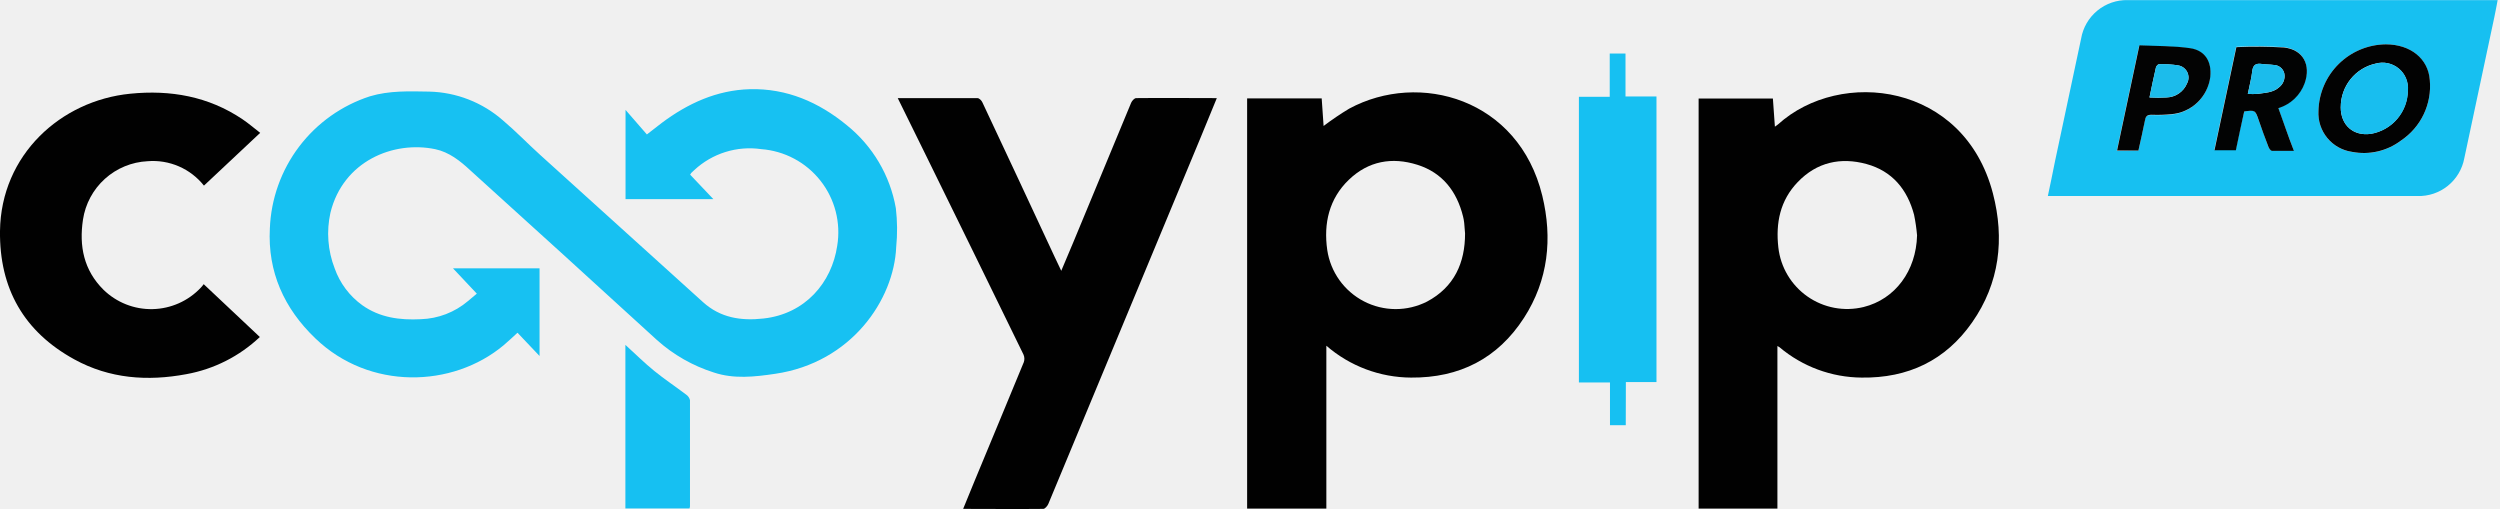
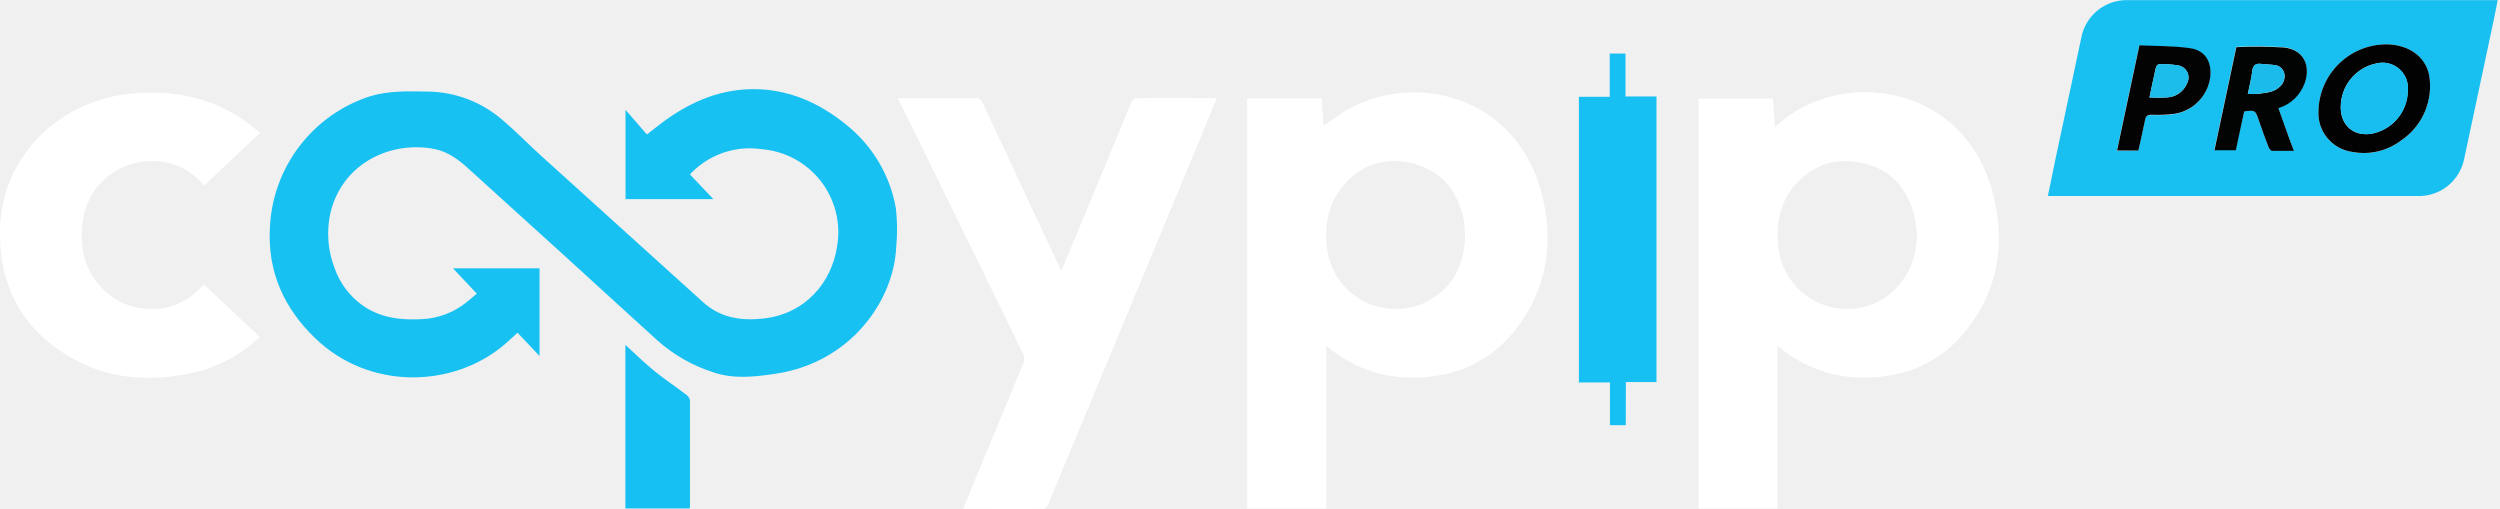
<svg xmlns="http://www.w3.org/2000/svg" width="167" height="34" viewBox="0 0 167 34" fill="none">
-   <g clip-path="url(#clip0_2925_805)">
-     <path d="M46.101 11.666L47.654 13.303H41.786V7.341L43.212 8.981C43.634 8.646 43.912 8.432 44.196 8.218C45.947 6.906 47.879 6.019 50.091 5.958C52.558 5.895 54.694 6.825 56.565 8.362C58.294 9.751 59.459 11.721 59.842 13.905C59.944 14.768 59.952 15.639 59.866 16.503C59.718 20.011 56.886 24.226 51.772 24.972C50.403 25.173 49.027 25.33 47.681 24.882C46.275 24.436 44.98 23.697 43.882 22.712C39.733 18.919 35.578 15.14 31.416 11.378C30.746 10.755 30.003 10.159 29.073 9.965C26.281 9.383 22.917 10.762 22.073 14.21C21.798 15.448 21.896 16.74 22.354 17.922C22.703 18.914 23.348 19.776 24.202 20.389C25.377 21.223 26.719 21.393 28.105 21.323C29.266 21.288 30.38 20.86 31.265 20.108C31.446 19.951 31.633 19.797 31.851 19.616L30.261 17.926H30.475H36.042V23.78C35.536 23.245 35.065 22.746 34.569 22.227C34.255 22.512 33.956 22.799 33.645 23.061C30.224 25.923 24.671 26.073 21.072 22.609C18.97 20.6 17.875 18.15 18.026 15.264C18.102 13.283 18.785 11.373 19.982 9.793C21.18 8.213 22.834 7.039 24.721 6.43C26.006 6.046 27.342 6.096 28.668 6.119C30.488 6.161 32.235 6.844 33.602 8.047C34.459 8.77 35.239 9.584 36.072 10.337C39.699 13.624 43.328 16.906 46.961 20.182C48.123 21.233 49.502 21.444 51.005 21.276C53.794 20.968 55.564 18.873 55.926 16.419C56.052 15.657 56.017 14.877 55.825 14.128C55.633 13.38 55.287 12.68 54.809 12.072C54.331 11.465 53.733 10.963 53.05 10.6C52.368 10.237 51.618 10.02 50.848 9.962C50.046 9.847 49.23 9.912 48.457 10.154C47.684 10.396 46.975 10.807 46.382 11.358C46.312 11.421 46.242 11.482 46.178 11.549C46.148 11.584 46.122 11.624 46.101 11.666Z" fill="#17C1F2" />
-     <path d="M118.429 6.584L118.563 8.462C118.657 8.392 118.721 8.355 118.774 8.308C122.945 4.536 131.203 5.517 133.128 12.925C133.915 15.954 133.576 18.913 131.735 21.541C129.958 24.081 127.454 25.267 124.354 25.223C122.346 25.207 120.406 24.49 118.871 23.195C118.841 23.171 118.804 23.158 118.731 23.114V33.973H113.468V6.584H118.429ZM128.06 15.723C128.02 15.26 127.953 14.799 127.859 14.344C127.41 12.65 126.396 11.425 124.679 10.956C122.962 10.488 121.362 10.829 120.086 12.165C118.908 13.393 118.61 14.893 118.794 16.536C118.868 17.189 119.08 17.818 119.416 18.382C119.752 18.946 120.204 19.432 120.742 19.808C121.281 20.184 121.893 20.441 122.538 20.562C123.183 20.683 123.847 20.665 124.485 20.51C126.604 19.984 128 18.09 128.06 15.723Z" fill="#010101" />
-     <path d="M83.308 6.574H88.289C88.332 7.197 88.373 7.806 88.416 8.415C88.965 7.999 89.536 7.613 90.127 7.257C94.813 4.727 101.448 6.588 103.024 13.072C103.717 15.927 103.426 18.716 101.802 21.233C100.048 23.951 97.491 25.25 94.257 25.223C92.178 25.212 90.171 24.457 88.6 23.094V33.973H83.308V6.574ZM97.866 15.596C97.843 15.321 97.832 15.107 97.809 14.896C97.793 14.749 97.768 14.604 97.732 14.461C97.317 12.787 96.359 11.535 94.676 11.006C92.992 10.477 91.412 10.749 90.1 12.011C88.788 13.273 88.406 14.916 88.66 16.697C88.767 17.422 89.045 18.111 89.47 18.708C89.896 19.304 90.457 19.791 91.107 20.128C91.758 20.465 92.48 20.643 93.212 20.647C93.945 20.65 94.668 20.479 95.322 20.148C97.153 19.177 97.869 17.541 97.866 15.596Z" fill="#010101" />
-     <path d="M136.793 13.109C136.957 12.305 137.128 11.552 137.269 10.799C137.851 8.057 138.44 5.319 139.019 2.578C139.144 1.845 139.528 1.182 140.102 0.71C140.675 0.238 141.4 -0.012 142.143 0.007C150.266 0.007 158.388 0.007 166.509 0.007C166.599 0.007 166.693 0.007 166.843 0.007C166.766 0.402 166.703 0.773 166.622 1.145C165.953 4.287 165.283 7.431 164.614 10.578C164.478 11.301 164.088 11.952 163.515 12.413C162.942 12.875 162.223 13.117 161.487 13.095H136.793V13.109ZM159.372 2.962C158.19 2.975 157.06 3.447 156.22 4.279C155.38 5.111 154.897 6.236 154.873 7.418C154.836 8.073 155.048 8.719 155.465 9.225C155.883 9.732 156.475 10.063 157.126 10.153C157.693 10.262 158.276 10.251 158.838 10.12C159.401 9.989 159.929 9.741 160.389 9.393C161.041 8.956 161.563 8.352 161.901 7.644C162.239 6.936 162.381 6.151 162.311 5.369C162.204 3.92 161.022 2.962 159.372 2.962ZM149.912 7.448C150.632 7.341 150.628 7.341 150.853 7.957C151.077 8.573 151.298 9.185 151.522 9.795C151.562 9.898 151.673 10.049 151.756 10.052C152.228 10.079 152.7 10.052 153.219 10.052C153.022 9.52 152.848 9.048 152.68 8.596C152.513 8.144 152.346 7.676 152.185 7.2C152.588 7.078 152.957 6.863 153.262 6.572C153.568 6.282 153.8 5.923 153.942 5.527C154.367 4.298 153.832 3.291 152.55 3.15C151.493 3.085 150.434 3.077 149.376 3.127C148.89 5.409 148.402 7.706 147.914 10.016H149.343C149.44 9.56 149.527 9.128 149.621 8.697C149.714 8.265 149.818 7.867 149.912 7.448ZM142.846 10.056C142.993 9.37 143.15 8.717 143.271 8.047C143.321 7.763 143.438 7.682 143.719 7.689C144.147 7.707 144.575 7.695 145.001 7.652C145.661 7.604 146.283 7.329 146.763 6.874C147.243 6.418 147.55 5.811 147.632 5.155C147.753 4.151 147.298 3.394 146.293 3.244C145.179 3.08 144.034 3.106 142.896 3.05C142.387 5.436 141.891 7.736 141.403 10.079L142.846 10.056Z" fill="#17C0F1" />
-     <path d="M59.969 6.554C61.791 6.554 63.541 6.554 65.292 6.554C65.412 6.554 65.576 6.718 65.627 6.846C67.238 10.271 68.84 13.698 70.434 17.125L70.892 18.09C71.177 17.42 71.434 16.811 71.689 16.202C72.979 13.088 74.27 9.975 75.562 6.862C75.619 6.732 75.776 6.554 75.897 6.554C77.674 6.534 79.452 6.554 81.283 6.554C80.915 7.448 80.566 8.305 80.212 9.162C76.822 17.33 73.427 25.495 70.029 33.659C69.972 33.799 69.801 33.993 69.694 33.993C67.93 34.013 66.166 33.993 64.338 33.993C64.599 33.357 64.84 32.758 65.088 32.162C66.189 29.504 67.297 26.85 68.392 24.189C68.448 24.023 68.439 23.843 68.368 23.683C66.161 19.157 63.946 14.635 61.724 10.116L59.969 6.554Z" fill="#010101" />
-     <path d="M13.607 18.983L17.357 22.512C15.995 23.799 14.289 24.662 12.446 24.995C9.855 25.481 7.321 25.297 4.974 24.011C1.6 22.163 -0.047 19.275 -4.17226e-06 15.422C0.07 10.344 4.057 6.718 8.703 6.26C11.381 5.992 13.919 6.434 16.195 7.964C16.593 8.231 16.958 8.549 17.38 8.874L13.624 12.399C13.179 11.839 12.603 11.397 11.947 11.113C11.291 10.829 10.574 10.71 9.862 10.769C8.802 10.82 7.793 11.237 7.006 11.947C6.219 12.658 5.702 13.62 5.543 14.668C5.276 16.436 5.594 18.046 6.912 19.355C7.346 19.777 7.859 20.11 8.422 20.332C8.985 20.554 9.586 20.662 10.192 20.649C10.797 20.636 11.393 20.503 11.946 20.257C12.499 20.012 12.998 19.658 13.413 19.218C13.483 19.151 13.537 19.074 13.607 18.983Z" fill="#010101" />
+   <g clip-path="url(#clip0_2952_316)">
+     <path d="M46.101 11.666L47.654 13.303H41.786V7.341L43.212 8.981C43.634 8.646 43.912 8.432 44.196 8.218C45.947 6.906 47.879 6.019 50.091 5.958C52.558 5.895 54.694 6.825 56.565 8.362C58.294 9.751 59.459 11.721 59.842 13.905C59.944 14.768 59.952 15.639 59.866 16.503C59.718 20.011 56.886 24.225 51.772 24.972C50.403 25.173 49.027 25.33 47.681 24.881C46.275 24.436 44.98 23.697 43.882 22.712C39.733 18.919 35.578 15.14 31.416 11.378C30.746 10.755 30.003 10.159 29.073 9.965C26.281 9.383 22.917 10.762 22.073 14.21C21.798 15.448 21.896 16.74 22.354 17.922C22.703 18.914 23.348 19.776 24.202 20.389C25.377 21.223 26.719 21.393 28.105 21.323C29.266 21.288 30.38 20.86 31.265 20.108C31.446 19.951 31.633 19.797 31.851 19.616L30.261 17.925H30.475H36.042V23.78C35.536 23.245 35.065 22.746 34.569 22.227C34.254 22.512 33.956 22.799 33.645 23.061C30.224 25.922 24.671 26.073 21.072 22.609C18.97 20.6 17.875 18.15 18.026 15.264C18.102 13.283 18.785 11.373 19.982 9.793C21.18 8.213 22.834 7.039 24.721 6.43C26.006 6.045 27.342 6.096 28.668 6.119C30.488 6.161 32.235 6.844 33.602 8.047C34.459 8.77 35.239 9.584 36.072 10.337C39.699 13.624 43.328 16.906 46.961 20.182C48.123 21.233 49.502 21.444 51.005 21.276C53.794 20.968 55.564 18.873 55.926 16.419C56.051 15.657 56.017 14.877 55.825 14.128C55.633 13.38 55.287 12.68 54.809 12.072C54.331 11.465 53.732 10.963 53.05 10.6C52.368 10.237 51.618 10.02 50.848 9.962C50.046 9.847 49.23 9.912 48.457 10.154C47.684 10.395 46.975 10.807 46.382 11.358C46.312 11.421 46.242 11.482 46.178 11.549C46.148 11.584 46.122 11.624 46.101 11.666Z" fill="#17C1F2" />
+     <path d="M118.429 6.584L118.563 8.462C118.657 8.392 118.721 8.355 118.774 8.308C122.945 4.536 131.203 5.517 133.128 12.925C133.915 15.954 133.576 18.913 131.735 21.541C129.958 24.081 127.454 25.267 124.354 25.223C122.346 25.207 120.406 24.49 118.871 23.195C118.841 23.171 118.804 23.158 118.731 23.114V33.973H113.468V6.584H118.429ZM128.06 15.723C128.02 15.26 127.953 14.799 127.859 14.344C127.41 12.65 126.396 11.425 124.679 10.956C122.962 10.488 121.362 10.829 120.086 12.165C118.908 13.393 118.61 14.893 118.794 16.536C118.868 17.189 119.08 17.818 119.416 18.382C119.752 18.946 120.204 19.432 120.742 19.808C121.281 20.184 121.893 20.441 122.538 20.562C123.183 20.683 123.847 20.665 124.485 20.51C126.604 19.984 128 18.09 128.06 15.723Z" fill="white" />
+     <path d="M83.308 6.575H88.289C88.332 7.197 88.373 7.806 88.416 8.416C88.965 7.999 89.536 7.613 90.127 7.257C94.813 4.727 101.448 6.588 103.024 13.072C103.717 15.927 103.426 18.716 101.802 21.233C100.048 23.951 97.491 25.25 94.257 25.223C92.178 25.212 90.171 24.457 88.6 23.094V33.973H83.308V6.575ZM97.866 15.596C97.843 15.321 97.832 15.107 97.809 14.896C97.793 14.75 97.768 14.604 97.732 14.461C97.317 12.787 96.359 11.535 94.676 11.007C92.992 10.478 91.412 10.749 90.1 12.011C88.788 13.273 88.406 14.916 88.66 16.697C88.767 17.422 89.045 18.111 89.47 18.708C89.896 19.305 90.457 19.791 91.107 20.129C91.758 20.466 92.48 20.643 93.212 20.647C93.945 20.65 94.668 20.479 95.322 20.148C97.153 19.178 97.869 17.541 97.866 15.596Z" fill="white" />
+     <path d="M136.793 13.108C136.957 12.305 137.128 11.552 137.269 10.799C137.851 8.057 138.44 5.319 139.019 2.577C139.144 1.845 139.528 1.182 140.102 0.71C140.675 0.238 141.4 -0.012 142.143 0.007C150.266 0.007 158.388 0.007 166.509 0.007C166.599 0.007 166.693 0.007 166.843 0.007C166.766 0.402 166.703 0.773 166.622 1.145C165.953 4.287 165.283 7.431 164.614 10.578C164.478 11.301 164.088 11.952 163.515 12.413C162.942 12.875 162.223 13.117 161.487 13.095H136.793V13.108ZM159.372 2.962C158.19 2.975 157.06 3.447 156.22 4.279C155.38 5.111 154.897 6.236 154.873 7.418C154.836 8.073 155.048 8.718 155.465 9.225C155.883 9.732 156.475 10.063 157.126 10.153C157.693 10.262 158.276 10.251 158.838 10.12C159.401 9.989 159.929 9.741 160.389 9.393C161.041 8.956 161.563 8.352 161.901 7.644C162.239 6.936 162.381 6.151 162.311 5.369C162.204 3.92 161.022 2.962 159.372 2.962ZM149.912 7.448C150.632 7.341 150.628 7.341 150.853 7.957C151.077 8.573 151.298 9.185 151.522 9.795C151.562 9.898 151.673 10.049 151.756 10.052C152.228 10.079 152.7 10.052 153.219 10.052C153.022 9.52 152.848 9.048 152.68 8.596C152.513 8.144 152.346 7.676 152.185 7.2C152.588 7.078 152.957 6.863 153.262 6.572C153.568 6.281 153.8 5.923 153.942 5.527C154.367 4.298 153.832 3.29 152.55 3.15C151.493 3.085 150.434 3.077 149.376 3.126C148.89 5.409 148.402 7.706 147.914 10.015H149.343C149.44 9.56 149.527 9.128 149.621 8.697C149.714 8.265 149.818 7.866 149.912 7.448ZM142.846 10.056C142.993 9.369 143.15 8.717 143.271 8.047C143.321 7.763 143.438 7.682 143.719 7.689C144.147 7.707 144.575 7.695 145.001 7.652C145.661 7.604 146.283 7.329 146.763 6.874C147.243 6.418 147.55 5.811 147.632 5.155C147.753 4.151 147.298 3.394 146.293 3.244C145.179 3.08 144.034 3.106 142.896 3.049C142.387 5.436 141.891 7.736 141.403 10.079L142.846 10.056Z" fill="#17C0F1" />
+     <path d="M59.969 6.554C61.791 6.554 63.541 6.554 65.292 6.554C65.412 6.554 65.576 6.718 65.627 6.846C67.238 10.271 68.84 13.698 70.434 17.126L70.892 18.09C71.177 17.42 71.434 16.811 71.689 16.202C72.979 13.088 74.27 9.975 75.562 6.862C75.619 6.732 75.776 6.554 75.897 6.554C77.674 6.534 79.452 6.554 81.283 6.554C80.914 7.448 80.566 8.305 80.212 9.162C76.822 17.33 73.427 25.495 70.028 33.659C69.972 33.799 69.801 33.993 69.694 33.993C67.93 34.013 66.166 33.993 64.338 33.993C64.599 33.357 64.84 32.758 65.088 32.162C66.189 29.504 67.297 26.85 68.392 24.189C68.448 24.023 68.439 23.843 68.368 23.683C66.161 19.157 63.946 14.635 61.724 10.116L59.969 6.554Z" fill="white" />
+     <path d="M13.607 18.983L17.357 22.512C15.995 23.799 14.289 24.662 12.446 24.995C9.855 25.481 7.321 25.297 4.974 24.011C1.6 22.163 -0.047 19.275 -4.17227e-06 15.422C0.07 10.344 4.057 6.718 8.703 6.26C11.381 5.992 13.919 6.434 16.195 7.964C16.593 8.231 16.958 8.549 17.38 8.874L13.624 12.399C13.179 11.839 12.603 11.397 11.947 11.113C11.291 10.829 10.574 10.71 9.862 10.769C8.802 10.82 7.793 11.237 7.006 11.947C6.219 12.658 5.702 13.62 5.543 14.668C5.276 16.436 5.594 18.046 6.912 19.355C7.346 19.777 7.859 20.11 8.422 20.332C8.985 20.554 9.586 20.662 10.192 20.649C10.797 20.636 11.393 20.503 11.946 20.257C12.499 20.012 12.998 19.658 13.413 19.218C13.483 19.151 13.537 19.074 13.607 18.983Z" fill="white" />
    <path d="M108.601 28.403H107.547V25.548H105.471V6.467H107.53V3.575H108.584V6.444H110.653V25.524H108.608L108.601 28.403Z" fill="#16C0F2" />
    <path d="M41.776 23.037C42.446 23.646 43.051 24.249 43.708 24.781C44.364 25.313 45.123 25.822 45.823 26.351C45.957 26.439 46.053 26.574 46.091 26.729C46.091 29.096 46.091 31.463 46.091 33.829C46.085 33.876 46.075 33.922 46.061 33.967H41.776V23.037Z" fill="#16C0F2" />
-     <path d="M159.372 2.962C161.022 2.962 162.214 3.92 162.311 5.356C162.382 6.138 162.241 6.925 161.903 7.635C161.565 8.344 161.042 8.949 160.389 9.386C159.929 9.735 159.401 9.982 158.838 10.113C158.276 10.244 157.693 10.255 157.126 10.146C156.475 10.056 155.883 9.725 155.465 9.219C155.048 8.712 154.836 8.067 154.873 7.411C154.899 6.231 155.383 5.107 156.222 4.277C157.062 3.446 158.191 2.975 159.372 2.962V2.962ZM156.359 7.153C156.359 8.359 157.196 9.105 158.368 8.941C159.058 8.823 159.685 8.466 160.138 7.931C160.59 7.397 160.839 6.719 160.841 6.019C160.863 5.746 160.818 5.473 160.711 5.221C160.604 4.97 160.438 4.748 160.227 4.574C160.017 4.401 159.767 4.28 159.5 4.223C159.233 4.167 158.956 4.175 158.692 4.248C158.031 4.394 157.44 4.762 157.016 5.291C156.592 5.819 156.362 6.476 156.362 7.153H156.359Z" fill="#020202" />
-     <path d="M149.912 7.448C149.818 7.867 149.725 8.292 149.634 8.72C149.544 9.149 149.453 9.584 149.356 10.039H147.927C148.416 7.734 148.903 5.437 149.39 3.15C150.447 3.101 151.507 3.109 152.563 3.173C153.845 3.314 154.381 4.322 153.956 5.55C153.814 5.947 153.581 6.305 153.276 6.596C152.971 6.886 152.602 7.101 152.198 7.224C152.366 7.699 152.533 8.161 152.694 8.62C152.854 9.078 153.028 9.544 153.233 10.076C152.714 10.076 152.228 10.076 151.77 10.076C151.686 10.076 151.576 9.922 151.535 9.818C151.298 9.209 151.077 8.593 150.866 7.98C150.655 7.368 150.632 7.341 149.912 7.448ZM150.153 6.273C150.37 6.288 150.588 6.288 150.806 6.273C151.308 6.193 151.843 6.199 152.255 5.821C152.392 5.713 152.496 5.569 152.555 5.405C152.614 5.242 152.626 5.064 152.59 4.894C152.55 4.738 152.46 4.6 152.333 4.5C152.207 4.4 152.051 4.345 151.89 4.342C151.629 4.301 151.358 4.312 151.097 4.275C150.712 4.218 150.498 4.318 150.451 4.757C150.394 5.249 150.26 5.738 150.153 6.273Z" fill="#020303" />
-     <path d="M142.846 10.056H141.42C141.915 7.729 142.404 5.426 142.913 3.026C144.051 3.083 145.195 3.056 146.31 3.22C147.314 3.371 147.753 4.131 147.649 5.132C147.567 5.788 147.259 6.395 146.78 6.85C146.3 7.306 145.678 7.581 145.018 7.629C144.592 7.671 144.164 7.683 143.736 7.666C143.455 7.666 143.338 7.739 143.287 8.024C143.15 8.717 142.993 9.386 142.846 10.056ZM143.585 6.511C143.968 6.534 144.351 6.534 144.734 6.511C145.027 6.501 145.312 6.407 145.554 6.24C145.796 6.072 145.984 5.839 146.096 5.567C146.158 5.451 146.191 5.321 146.193 5.189C146.194 5.058 146.164 4.928 146.105 4.81C146.045 4.692 145.958 4.591 145.851 4.514C145.744 4.437 145.62 4.387 145.49 4.368C145.071 4.301 144.646 4.275 144.221 4.291C144.151 4.291 144.037 4.419 144.017 4.506C143.867 5.142 143.736 5.791 143.585 6.511Z" fill="#030303" />
+     <path d="M159.372 2.962C161.022 2.962 162.214 3.92 162.311 5.356C162.382 6.138 162.241 6.925 161.903 7.635C161.565 8.344 161.042 8.949 160.389 9.386C159.929 9.735 159.401 9.982 158.838 10.113C158.276 10.244 157.693 10.255 157.126 10.146C156.475 10.056 155.883 9.725 155.465 9.218C155.048 8.712 154.836 8.067 154.873 7.411C154.899 6.231 155.383 5.107 156.222 4.277C157.062 3.446 158.191 2.975 159.372 2.962ZM156.359 7.153C156.359 8.358 157.196 9.105 158.368 8.941C159.058 8.823 159.685 8.466 160.138 7.931C160.59 7.396 160.839 6.719 160.841 6.019C160.863 5.746 160.818 5.473 160.711 5.221C160.604 4.97 160.438 4.748 160.227 4.574C160.017 4.401 159.767 4.28 159.5 4.223C159.233 4.167 158.956 4.175 158.692 4.248C158.031 4.394 157.44 4.762 157.016 5.291C156.592 5.819 156.362 6.476 156.362 7.153H156.359Z" fill="#020202" />
+     <path d="M149.912 7.448C149.818 7.867 149.725 8.292 149.634 8.72C149.544 9.149 149.453 9.584 149.356 10.039H147.927C148.416 7.734 148.903 5.437 149.39 3.15C150.447 3.101 151.507 3.109 152.563 3.173C153.845 3.314 154.381 4.322 153.956 5.55C153.814 5.947 153.581 6.305 153.276 6.596C152.971 6.886 152.602 7.102 152.198 7.224C152.366 7.699 152.533 8.161 152.694 8.62C152.854 9.078 153.028 9.544 153.233 10.076C152.714 10.076 152.228 10.076 151.77 10.076C151.686 10.076 151.576 9.922 151.535 9.818C151.298 9.209 151.077 8.593 150.866 7.98C150.655 7.368 150.632 7.341 149.912 7.448ZM150.153 6.273C150.37 6.289 150.588 6.289 150.806 6.273C151.308 6.193 151.843 6.2 152.255 5.821C152.392 5.713 152.496 5.569 152.555 5.405C152.614 5.242 152.626 5.064 152.59 4.894C152.55 4.738 152.46 4.6 152.333 4.5C152.207 4.4 152.051 4.345 151.89 4.342C151.629 4.302 151.358 4.312 151.097 4.275C150.712 4.218 150.498 4.318 150.451 4.757C150.394 5.249 150.26 5.738 150.153 6.273Z" fill="#020303" />
+     <path d="M142.846 10.056H141.42C141.915 7.729 142.404 5.426 142.913 3.026C144.051 3.083 145.195 3.056 146.31 3.22C147.314 3.371 147.753 4.131 147.649 5.132C147.567 5.788 147.259 6.395 146.78 6.85C146.3 7.306 145.678 7.581 145.018 7.629C144.592 7.671 144.164 7.684 143.736 7.666C143.455 7.666 143.338 7.739 143.287 8.024C143.15 8.717 142.993 9.386 142.846 10.056ZM143.585 6.511C143.968 6.534 144.351 6.534 144.734 6.511C145.027 6.501 145.312 6.407 145.554 6.24C145.796 6.072 145.984 5.839 146.096 5.567C146.158 5.451 146.191 5.321 146.193 5.19C146.194 5.058 146.164 4.928 146.105 4.81C146.045 4.693 145.958 4.591 145.851 4.514C145.744 4.437 145.62 4.387 145.49 4.368C145.071 4.301 144.646 4.275 144.221 4.291C144.151 4.291 144.037 4.419 144.017 4.506C143.867 5.142 143.736 5.791 143.585 6.511Z" fill="#030303" />
    <path d="M156.362 7.153C156.362 6.474 156.595 5.816 157.021 5.287C157.447 4.758 158.042 4.392 158.706 4.248C158.969 4.175 159.246 4.167 159.513 4.223C159.78 4.28 160.03 4.401 160.241 4.574C160.452 4.748 160.617 4.97 160.724 5.221C160.831 5.473 160.876 5.746 160.855 6.019C160.853 6.719 160.604 7.397 160.151 7.931C159.698 8.466 159.072 8.823 158.381 8.941C157.199 9.105 156.356 8.359 156.362 7.153Z" fill="#18BEEF" />
-     <path d="M150.153 6.273C150.26 5.738 150.394 5.249 150.448 4.753C150.494 4.315 150.709 4.214 151.094 4.271C151.355 4.308 151.626 4.298 151.887 4.338C152.048 4.341 152.203 4.397 152.33 4.497C152.456 4.596 152.546 4.735 152.587 4.891C152.623 5.061 152.611 5.238 152.551 5.402C152.492 5.566 152.389 5.71 152.252 5.818C151.84 6.196 151.304 6.189 150.802 6.27C150.586 6.286 150.369 6.287 150.153 6.273V6.273Z" fill="#1BBCEC" />
-     <path d="M143.585 6.511C143.736 5.791 143.867 5.142 144.017 4.502C144.037 4.415 144.151 4.288 144.221 4.288C144.646 4.272 145.071 4.297 145.49 4.365C145.62 4.384 145.744 4.434 145.851 4.511C145.958 4.588 146.045 4.689 146.105 4.807C146.164 4.924 146.194 5.054 146.193 5.186C146.191 5.318 146.158 5.447 146.096 5.563C145.984 5.835 145.796 6.069 145.554 6.236C145.312 6.404 145.027 6.498 144.733 6.507C144.351 6.532 143.968 6.533 143.585 6.511V6.511Z" fill="#1CBCEB" />
+     <path d="M150.153 6.273C150.26 5.738 150.394 5.249 150.448 4.753C150.494 4.315 150.709 4.214 151.094 4.271C151.355 4.308 151.626 4.298 151.887 4.338C152.048 4.341 152.203 4.397 152.33 4.497C152.456 4.596 152.546 4.735 152.587 4.891C152.623 5.061 152.611 5.238 152.551 5.402C152.492 5.566 152.389 5.71 152.252 5.818C151.84 6.196 151.304 6.189 150.802 6.27C150.586 6.286 150.369 6.287 150.153 6.273Z" fill="#1BBCEC" />
+     <path d="M143.585 6.511C143.736 5.791 143.867 5.142 144.017 4.502C144.037 4.415 144.151 4.288 144.221 4.288C144.646 4.272 145.071 4.297 145.49 4.365C145.62 4.384 145.744 4.434 145.851 4.511C145.958 4.588 146.045 4.689 146.105 4.807C146.164 4.924 146.194 5.054 146.193 5.186C146.191 5.318 146.158 5.447 146.096 5.563C145.984 5.835 145.796 6.069 145.554 6.236C145.312 6.404 145.027 6.498 144.733 6.507C144.351 6.532 143.968 6.533 143.585 6.511Z" fill="#1CBCEB" />
  </g>
  <defs>
-     <clipPath id="clip0_2925_805">
+     <clipPath id="clip0_2952_316">
      <rect width="166.847" height="34" fill="white" />
    </clipPath>
  </defs>
</svg>
